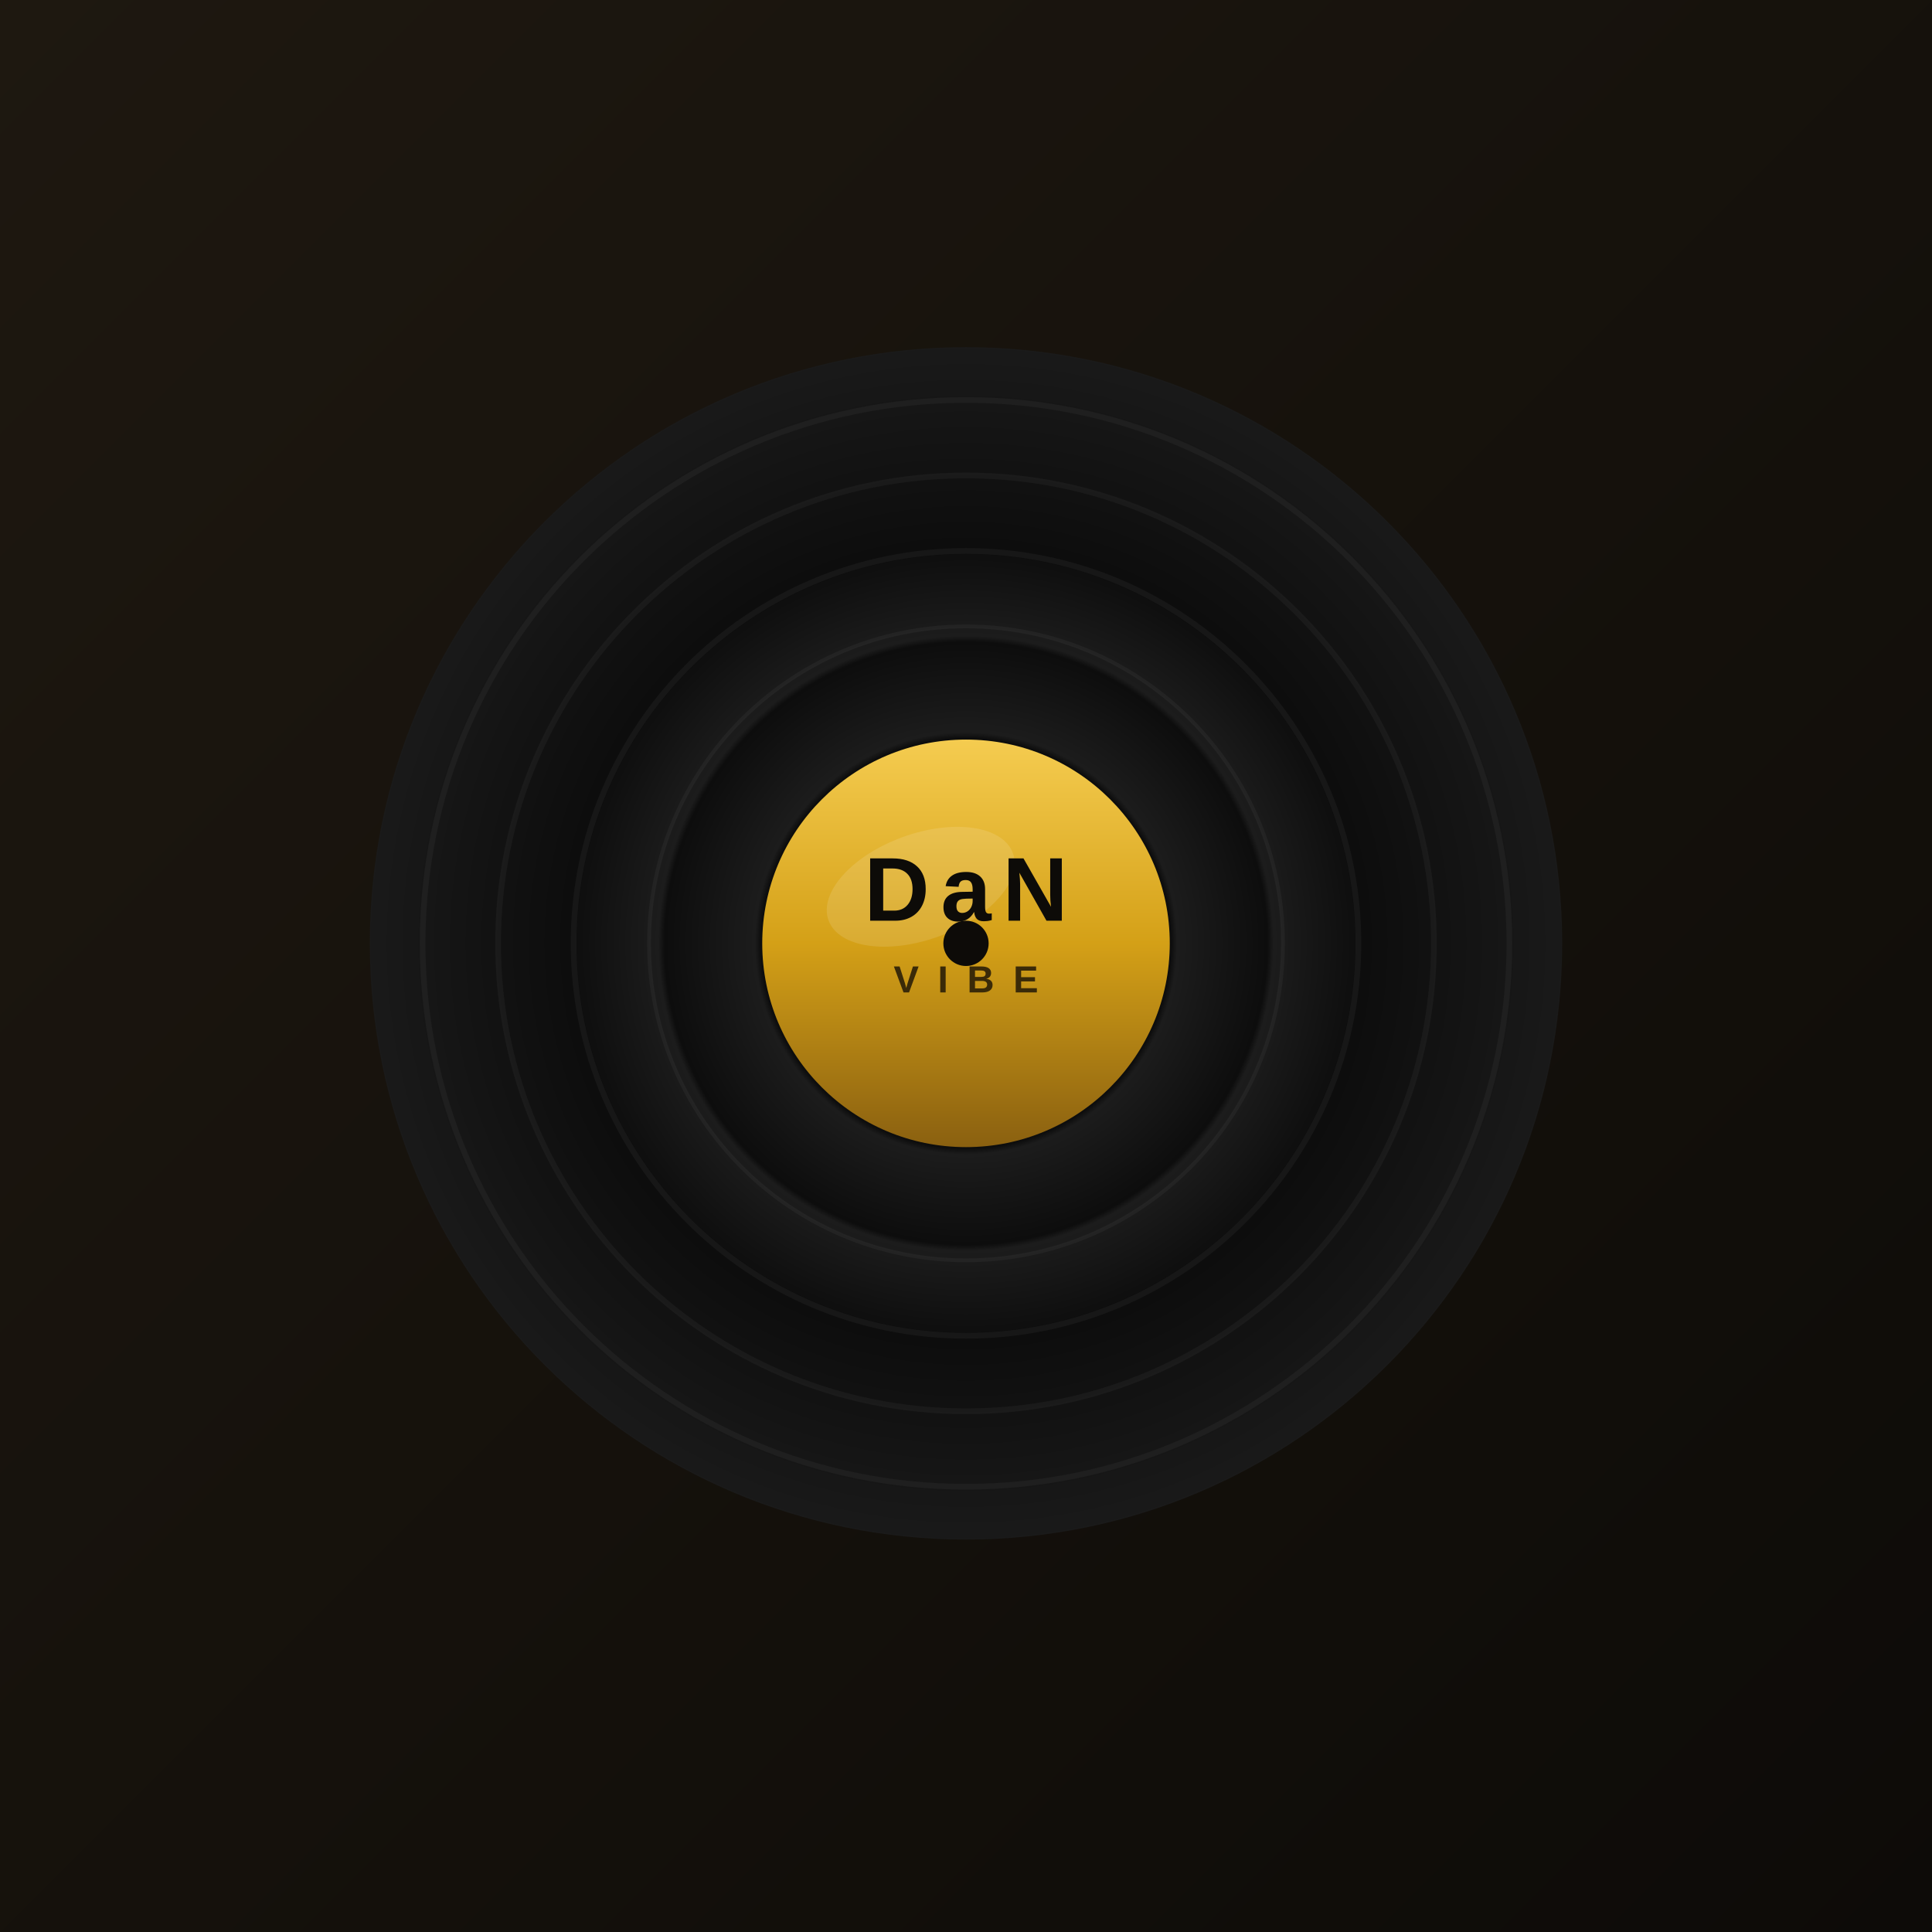
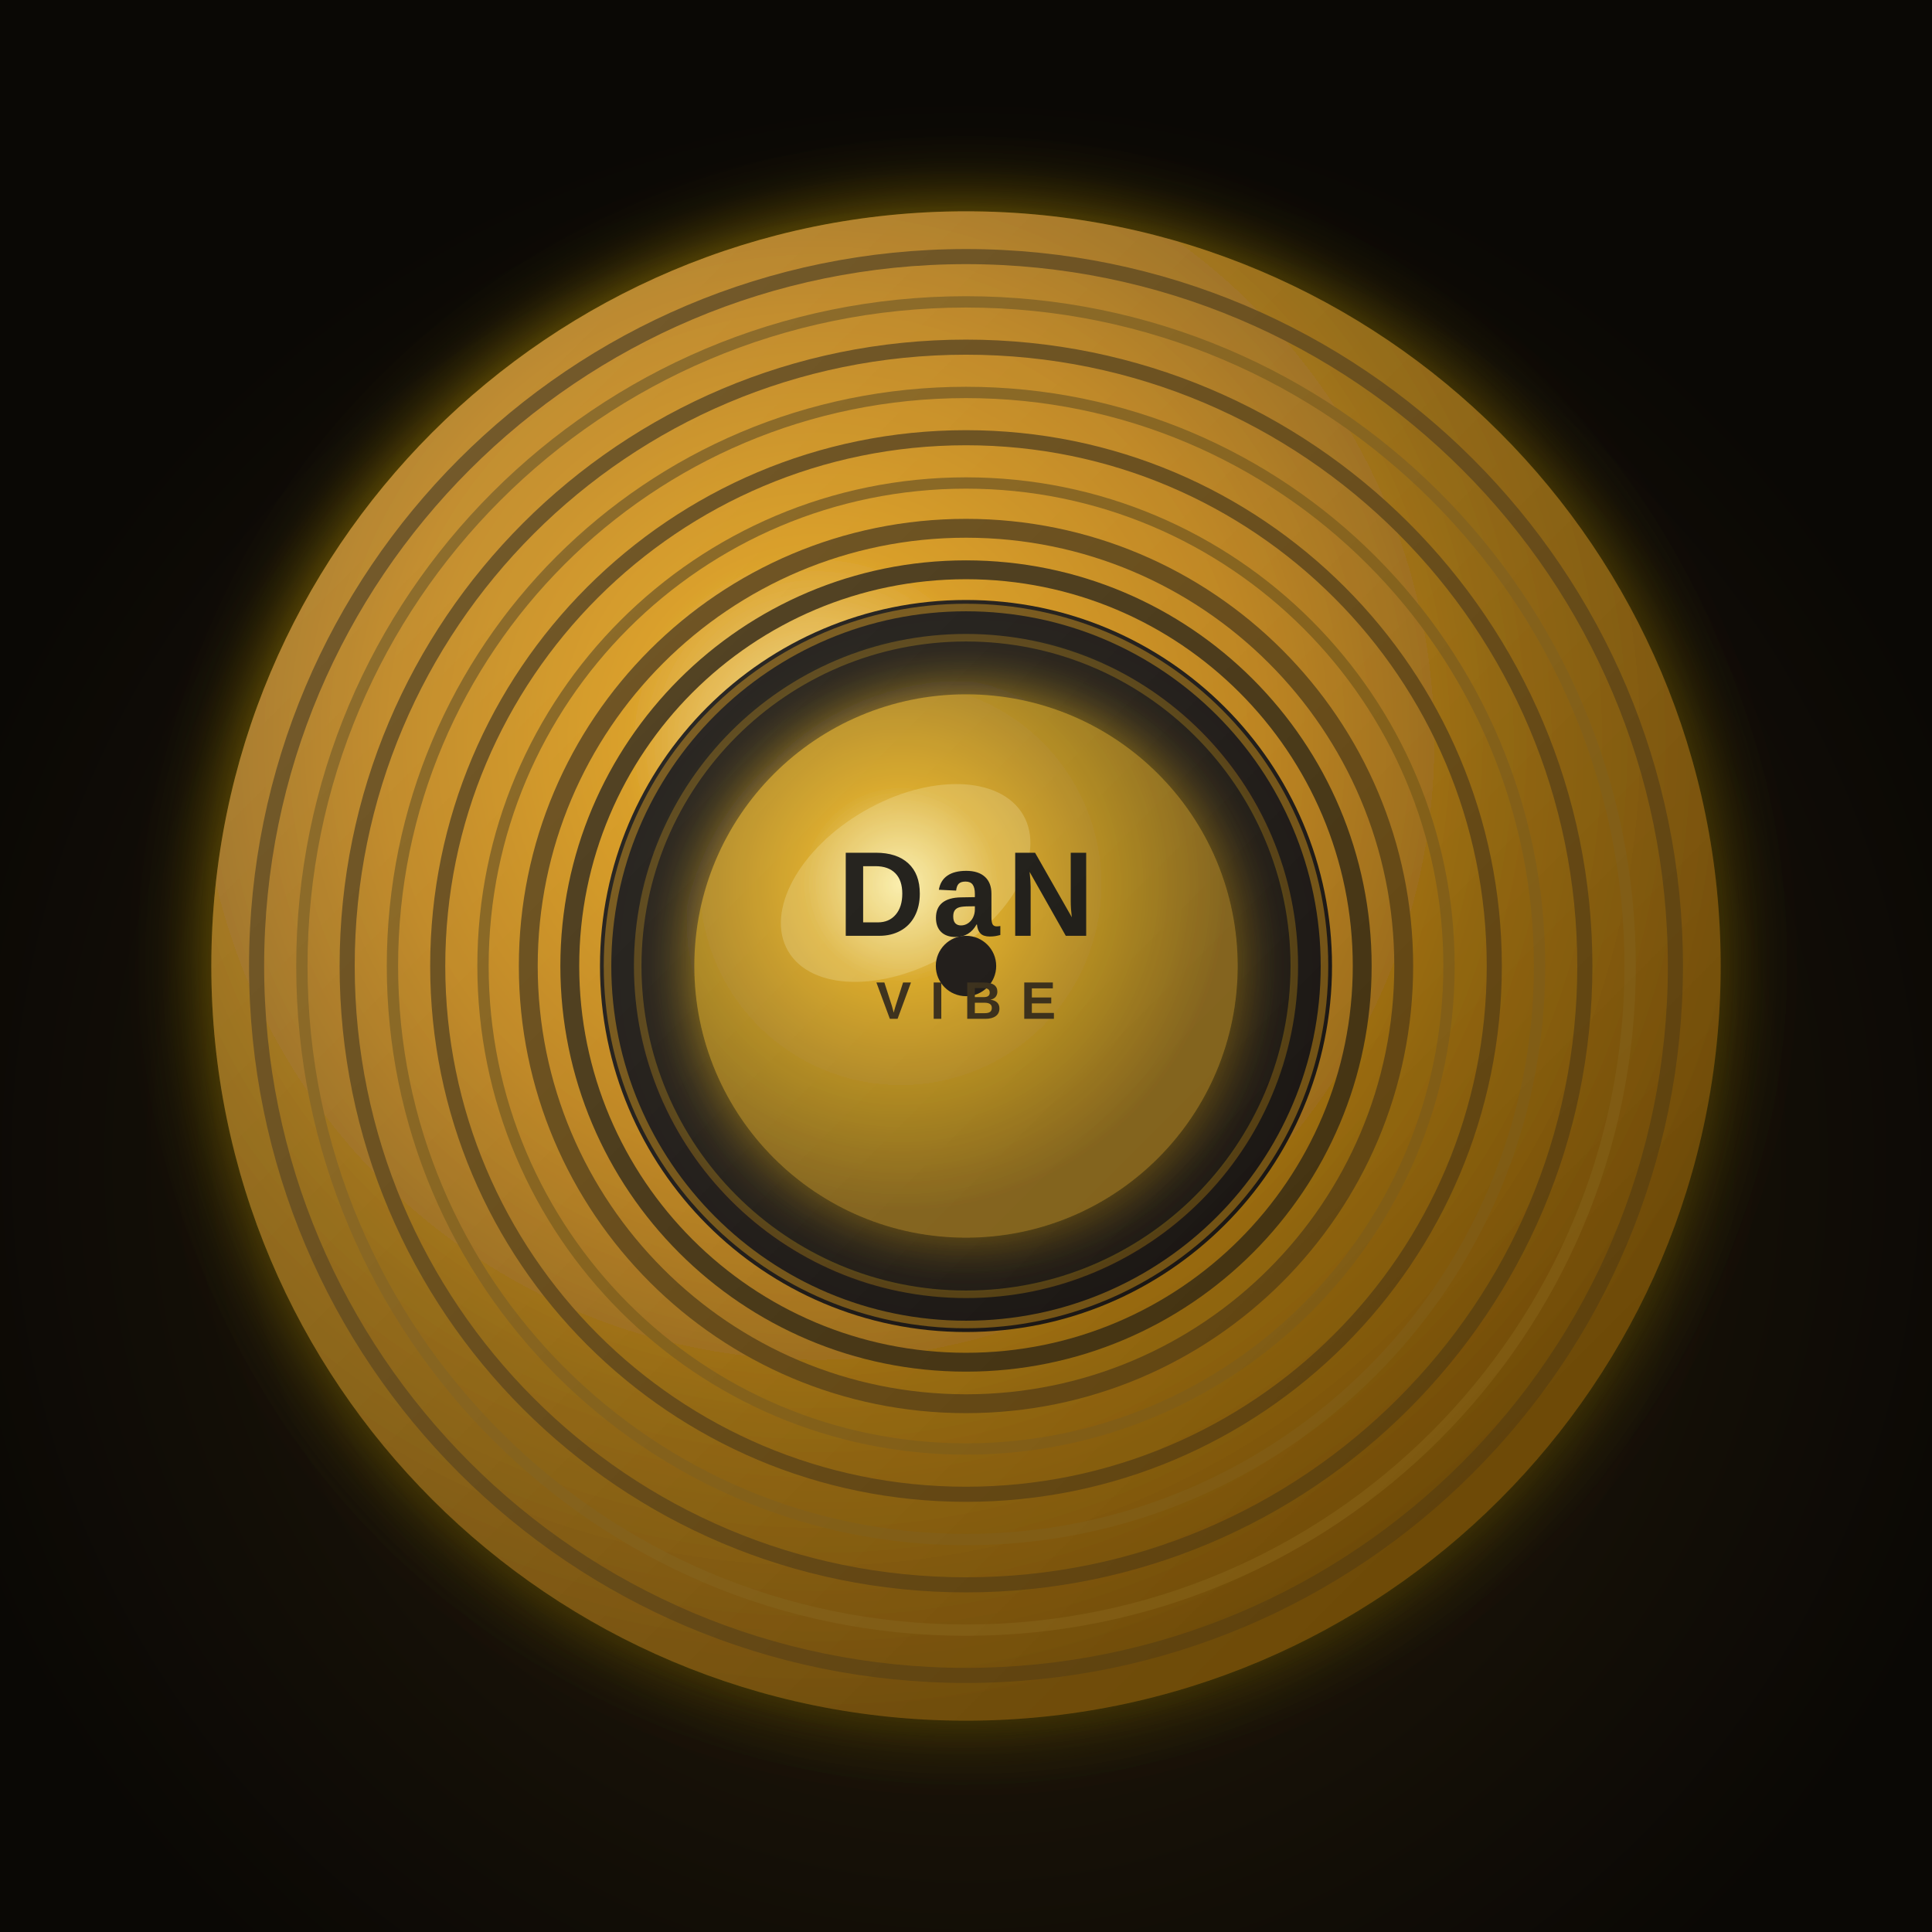
<svg xmlns="http://www.w3.org/2000/svg" viewBox="0 0 512 512">
  <defs>
-     <linearGradient id="bgM" x1="0" y1="0" x2="1" y2="1">
-       <stop offset="0%" stop-color="#1e1810" />
-       <stop offset="100%" stop-color="#0d0b08" />
+     <radialGradient id="bgM" cx="50%" cy="60%" r="55%">
+       <stop offset="0%" stop-color="#2a1f0a" />
+       <stop offset="100%" stop-color="#0a0805" />
+     </radialGradient>
+     <radialGradient id="vgM" cx="40%" cy="35%" r="65%">
+       <stop offset="0%" stop-color="#f5e090" />
+       <stop offset="20%" stop-color="#d4920a" />
+       <stop offset="45%" stop-color="#b87a08" />
+       <stop offset="70%" stop-color="#8a5c06" />
+       <stop offset="100%" stop-color="#6b4504" />
+     </radialGradient>
+     <radialGradient id="lgM" cx="38%" cy="35%" r="60%">
+       <stop offset="0%" stop-color="#f8e898" />
+       <stop offset="30%" stop-color="#d4a017" />
+       <stop offset="70%" stop-color="#a07810" />
+       <stop offset="100%" stop-color="#7a5808" />
+     </radialGradient>
+     <radialGradient id="idM" cx="50%" cy="50%" r="50%">
+       <stop offset="0%" stop-color="#1a1208" />
+       <stop offset="100%" stop-color="#0d0905" />
+     </radialGradient>
+     <filter id="glowM">
+       <feGaussianBlur stdDeviation="8" result="blur" />
+       <feMerge>
+         <feMergeNode in="blur" />
+         <feMergeNode in="SourceGraphic" />
+       </feMerge>
+     </filter>
+     <filter id="vgGlowM" x="-10%" y="-10%" width="120%" height="120%">
+       <feGaussianBlur stdDeviation="10" result="blur" />
+       <feColorMatrix in="blur" type="matrix" values="1 0.6 0 0 0  0.6 0.4 0 0 0  0 0 0 0 0  0 0 0 0.7 0" result="c" />
+       <feMerge>
+         <feMergeNode in="c" />
+         <feMergeNode in="SourceGraphic" />
+       </feMerge>
+     </filter>
+     <linearGradient id="shineM" x1="0" y1="0" x2="1" y2="1">
+       <stop offset="0%" stop-color="rgba(255,255,255,0.18)" />
+       <stop offset="100%" stop-color="rgba(255,255,255,0)" />
    </linearGradient>
-     <linearGradient id="goldM" x1="0" y1="0" x2="0" y2="1">
-       <stop offset="0%" stop-color="#f5cc50" />
-       <stop offset="50%" stop-color="#d4a017" />
-       <stop offset="100%" stop-color="#8a6010" />
-     </linearGradient>
-     <radialGradient id="vinylM" cx="50%" cy="50%" r="50%">
-       <stop offset="0%" stop-color="#2a2520" />
-       <stop offset="18%" stop-color="#111" />
-       <stop offset="19%" stop-color="#1c1c1c" />
-       <stop offset="34%" stop-color="#0d0d0d" />
-       <stop offset="35%" stop-color="#1c1c1c" />
-       <stop offset="50%" stop-color="#0d0d0d" />
-       <stop offset="51%" stop-color="#1c1c1c" />
-       <stop offset="66%" stop-color="#0d0d0d" />
-       <stop offset="100%" stop-color="#1a1a1a" />
-     </radialGradient>
  </defs>
  <rect width="512" height="512" fill="url(#bgM)" />
-   <circle cx="256" cy="250" r="158" fill="url(#vinylM)" />
-   <circle cx="256" cy="250" r="144" fill="none" stroke="rgba(255,255,255,0.04)" stroke-width="1.5" />
-   <circle cx="256" cy="250" r="124" fill="none" stroke="rgba(255,255,255,0.04)" stroke-width="1.5" />
-   <circle cx="256" cy="250" r="104" fill="none" stroke="rgba(255,255,255,0.04)" stroke-width="1.5" />
-   <circle cx="256" cy="250" r="84" fill="none" stroke="rgba(255,255,255,0.04)" stroke-width="1" />
-   <circle cx="256" cy="250" r="54" fill="url(#goldM)" />
-   <ellipse cx="244" cy="235" rx="26" ry="14" fill="rgba(255,255,255,0.12)" transform="rotate(-20,244,235)" />
-   <circle cx="256" cy="250" r="6" fill="#0d0b08" />
-   <text x="256" y="244" text-anchor="middle" font-family="Impact,'Arial Narrow',Arial,sans-serif" font-size="24" font-weight="900" fill="#0d0b08" letter-spacing="3">DaN</text>
-   <text x="256" y="263" text-anchor="middle" font-family="'Arial Narrow',Arial,sans-serif" font-size="10" font-weight="700" fill="#3a2a08" letter-spacing="5">VIBE</text>
+   <circle cx="256" cy="256" r="200" fill="url(#vgM)" filter="url(#vgGlowM)" />
+   <circle cx="256" cy="256" r="188" fill="none" stroke="#5a3c05" stroke-width="4" />
+   <circle cx="256" cy="256" r="176" fill="none" stroke="#7a5408" stroke-width="3" />
+   <circle cx="256" cy="256" r="164" fill="none" stroke="#5a3c05" stroke-width="4" />
+   <circle cx="256" cy="256" r="152" fill="none" stroke="#7a5408" stroke-width="3" />
+   <circle cx="256" cy="256" r="140" fill="none" stroke="#5a3c05" stroke-width="4" />
+   <circle cx="256" cy="256" r="128" fill="none" stroke="#7a5408" stroke-width="3" />
+   <circle cx="256" cy="256" r="116" fill="none" stroke="#5a3c05" stroke-width="5" />
+   <circle cx="256" cy="256" r="105" fill="none" stroke="#3a2804" stroke-width="5" />
+   <circle cx="256" cy="256" r="97" fill="url(#idM)" />
+   <circle cx="256" cy="256" r="95" fill="none" stroke="#6a4806" stroke-width="2" />
+   <circle cx="256" cy="256" r="87" fill="none" stroke="#4a3404" stroke-width="2" />
+   <circle cx="256" cy="256" r="72" fill="url(#lgM)" filter="url(#glowM)" />
+   <ellipse cx="240" cy="234" rx="36" ry="22" fill="rgba(255,255,220,0.2)" transform="rotate(-30,240,234)" />
+   <circle cx="256" cy="256" r="8" fill="#0d0905" />
+   <text x="256" y="248" text-anchor="middle" font-family="Impact,'Arial Narrow',Arial,sans-serif" font-size="32" font-weight="900" fill="#0d0b06" letter-spacing="2">DaN</text>
+   <text x="256" y="270" text-anchor="middle" font-family="Impact,'Arial Narrow',Arial,sans-serif" font-size="14" font-weight="700" fill="#2a1e08" letter-spacing="5">VIBE</text>
+   <circle cx="256" cy="256" r="200" fill="url(#shineM)" />
</svg>
